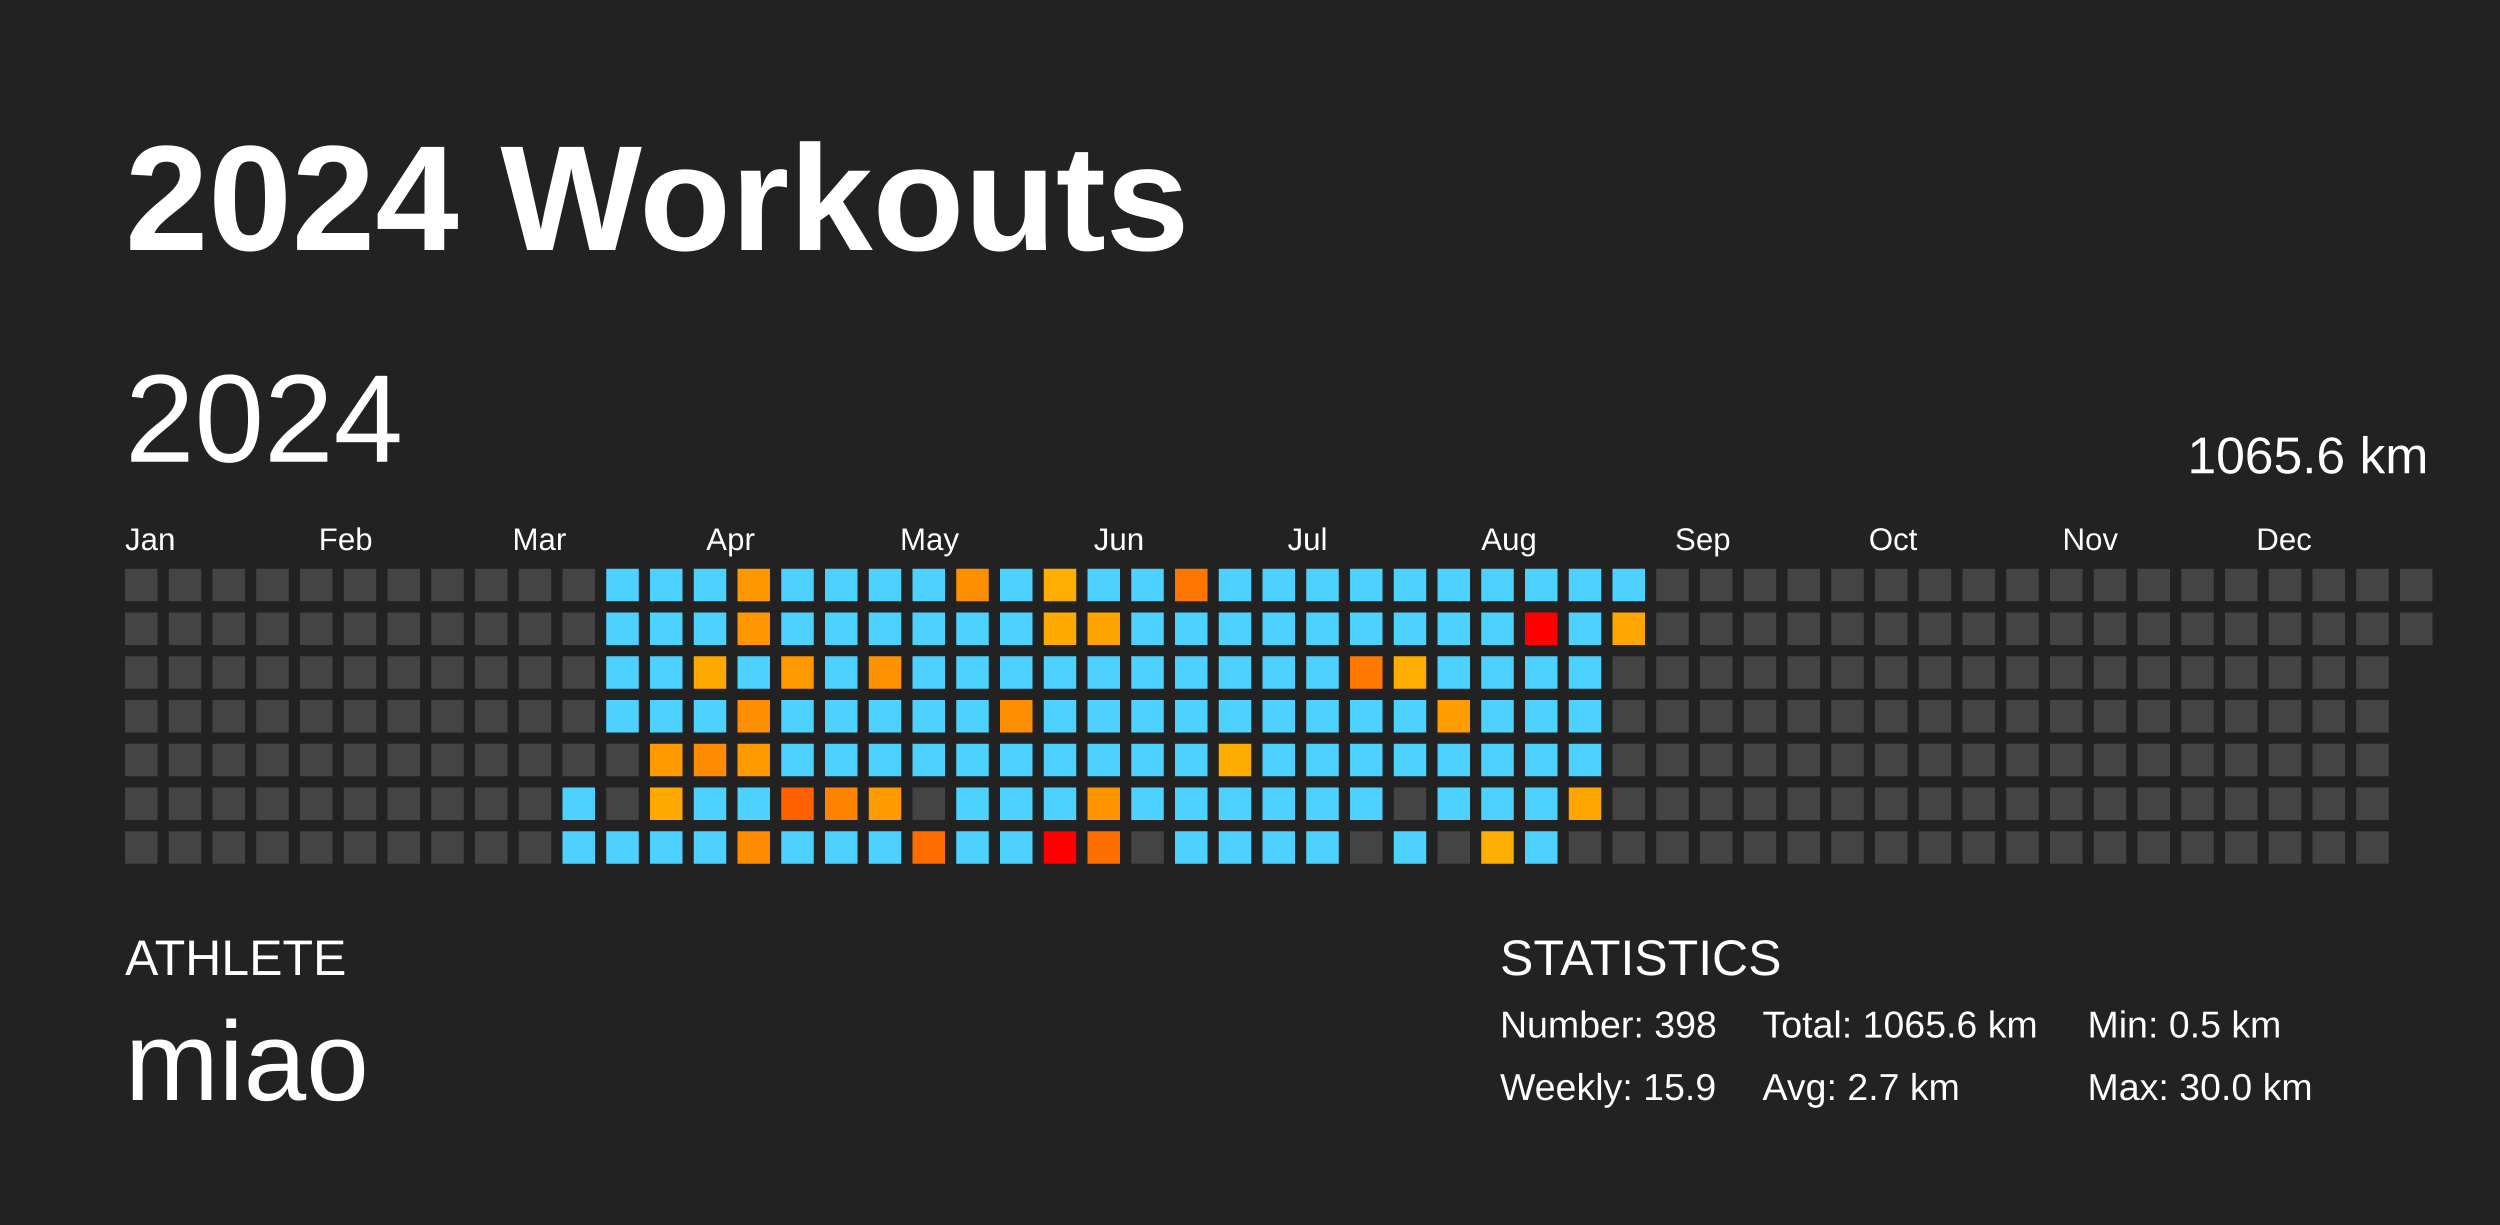
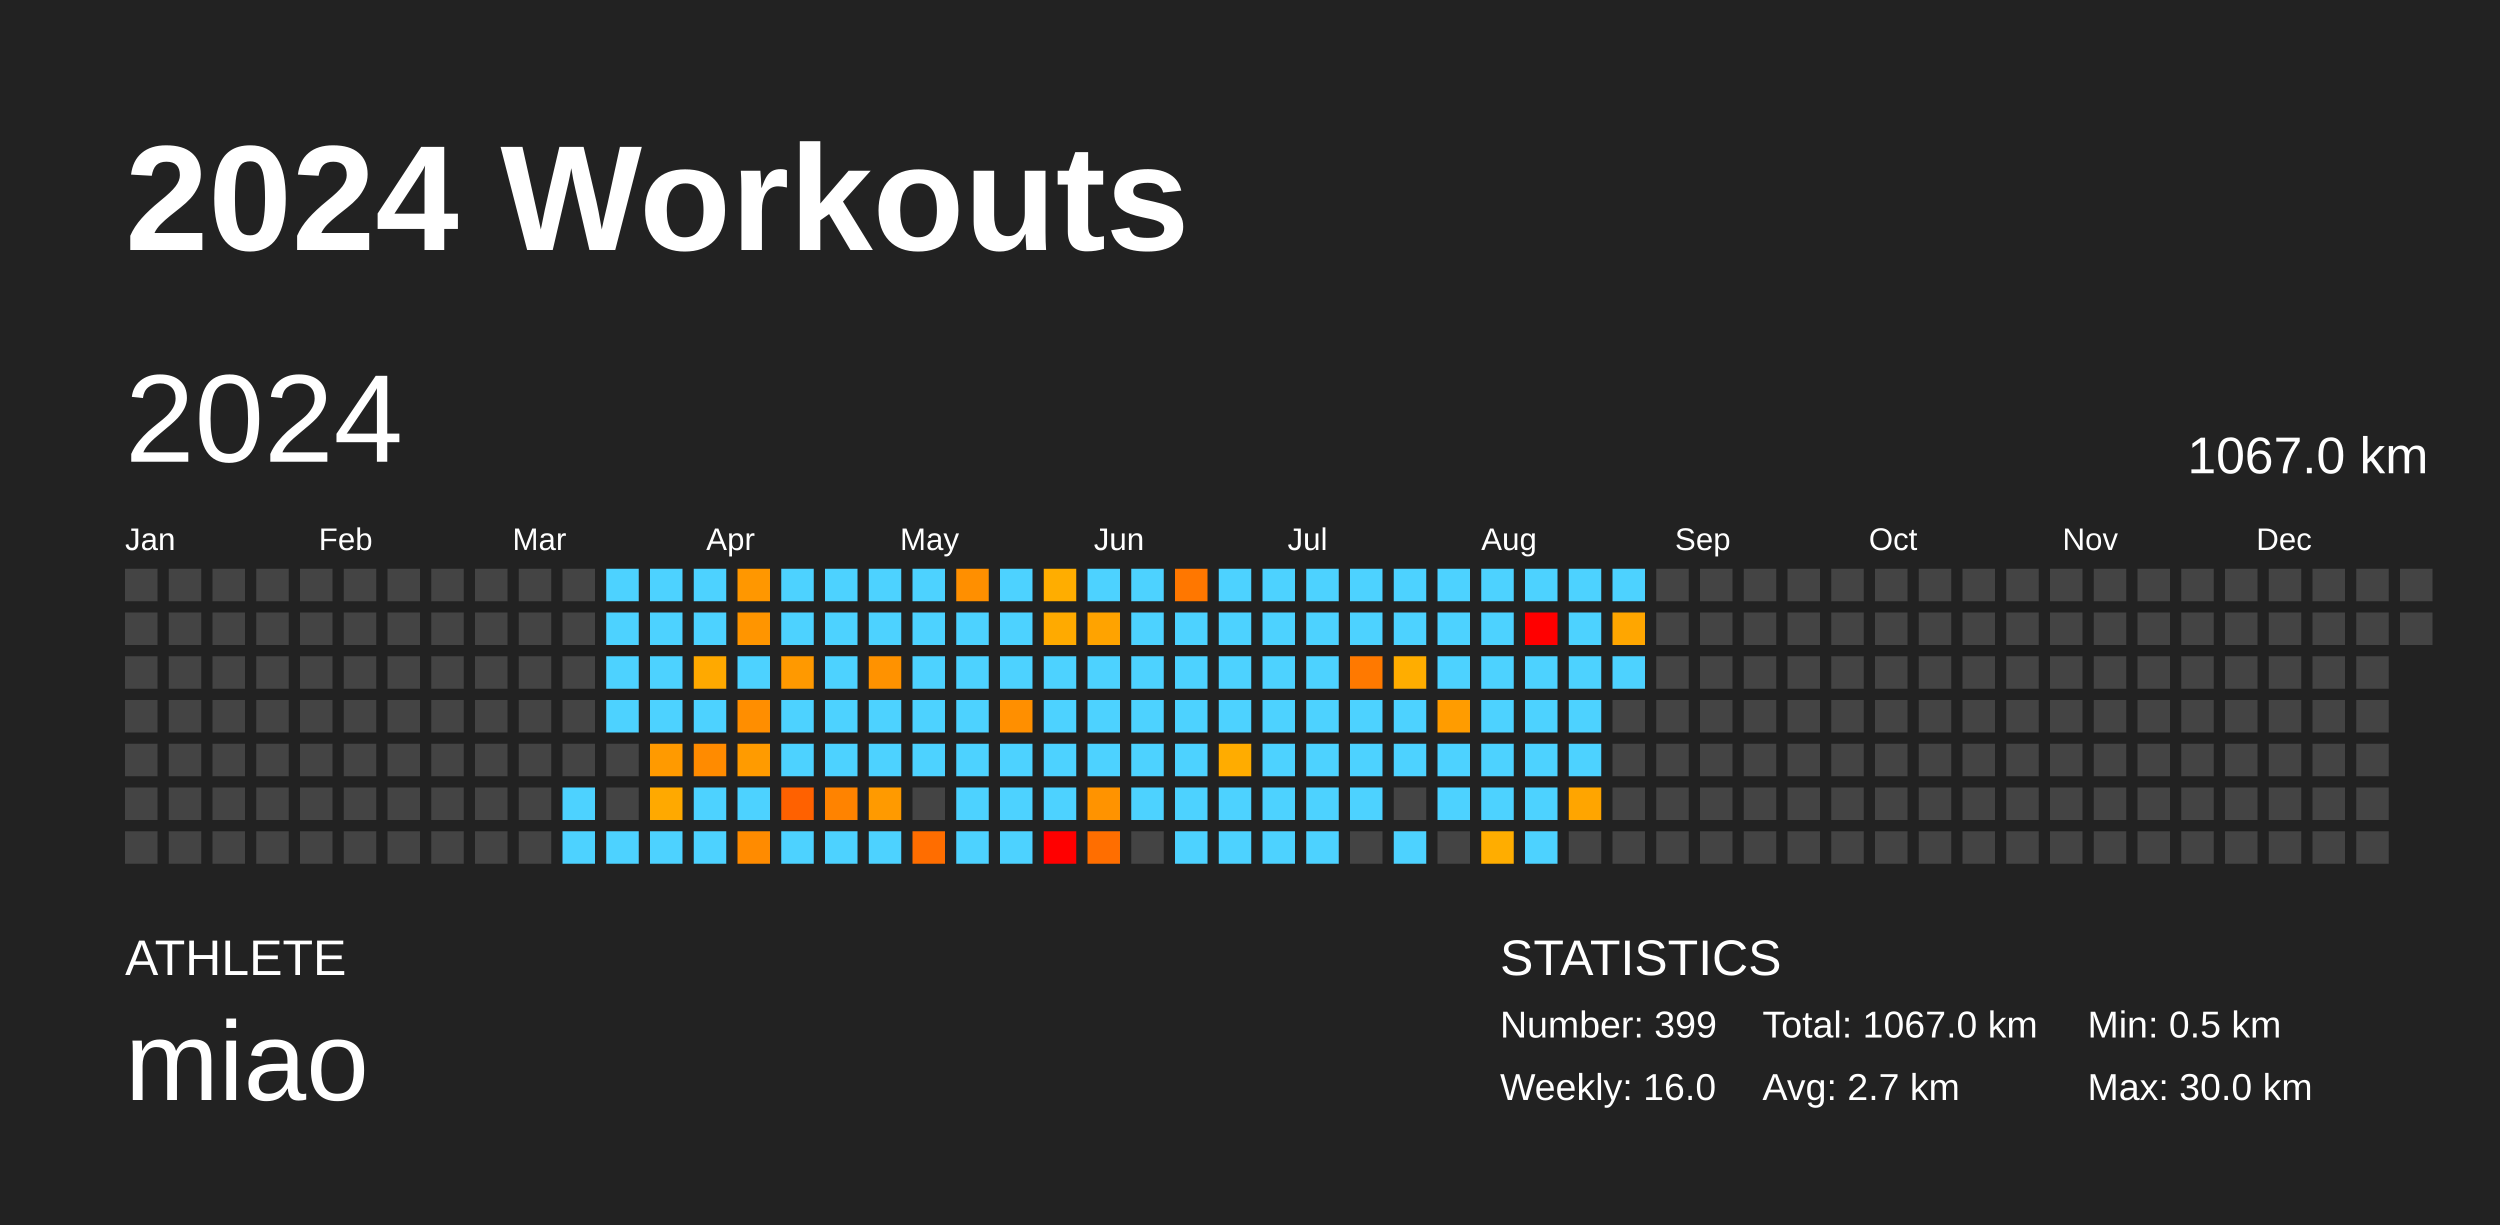
<svg xmlns="http://www.w3.org/2000/svg" baseProfile="full" height="98mm" version="1.1" viewBox="0,0,200,98" width="200mm">
  <defs />
  <rect fill="#222222" height="98" width="200" x="0" y="0" />
  <text fill="#FFFFFF" style="font-size:12px; font-family:Arial; font-weight:bold;" x="10" y="20">2024 Workouts</text>
  <text fill="#FFFFFF" style="font-size:4px; font-family:Arial" x="10" y="78">ATHLETE</text>
  <text fill="#FFFFFF" style="font-size:9px; font-family:Arial" x="10" y="88">miao</text>
  <text fill="#FFFFFF" style="font-size:4px; font-family:Arial" x="120" y="78">STATISTICS</text>
-   <text fill="#FFFFFF" style="font-size:3px; font-family:Arial" x="120" y="83">Number: 398</text>
-   <text fill="#FFFFFF" style="font-size:3px; font-family:Arial" x="120" y="88">Weekly: 15.9</text>
-   <text fill="#FFFFFF" style="font-size:3px; font-family:Arial" x="141" y="83">Total: 1065.6 km</text>
+   <text fill="#FFFFFF" style="font-size:3px; font-family:Arial" x="120" y="83">Number: 399</text>
+   <text fill="#FFFFFF" style="font-size:3px; font-family:Arial" x="120" y="88">Weekly: 16.0</text>
+   <text fill="#FFFFFF" style="font-size:3px; font-family:Arial" x="141" y="83">Total: 1067.0 km</text>
  <text fill="#FFFFFF" style="font-size:3px; font-family:Arial" x="141" y="88">Avg: 2.7 km</text>
  <text fill="#FFFFFF" style="font-size:3px; font-family:Arial" x="167" y="83">Min: 0.5 km</text>
  <text fill="#FFFFFF" style="font-size:3px; font-family:Arial" x="167" y="88">Max: 30.0 km</text>
  <text dominant-baseline="hanging" fill="#FFFFFF" style="font-size:10.0px; font-family:Arial;" x="10" y="30">2024</text>
-   <text dominant-baseline="hanging" fill="#FFFFFF" style="font-size:4.125px; font-family:Arial;" x="175" y="35">1065.6 km</text>
+   <text dominant-baseline="hanging" fill="#FFFFFF" style="font-size:4.125px; font-family:Arial;" x="175" y="35">1067.0 km</text>
  <text fill="#FFFFFF" style="font-size:2.5px; font-family:Arial" x="10.0" y="44">Jan</text>
  <text fill="#FFFFFF" style="font-size:2.5px; font-family:Arial" x="25.5" y="44">Feb</text>
  <text fill="#FFFFFF" style="font-size:2.5px; font-family:Arial" x="41.0" y="44">Mar</text>
  <text fill="#FFFFFF" style="font-size:2.5px; font-family:Arial" x="56.5" y="44">Apr</text>
  <text fill="#FFFFFF" style="font-size:2.5px; font-family:Arial" x="72.0" y="44">May</text>
  <text fill="#FFFFFF" style="font-size:2.5px; font-family:Arial" x="87.5" y="44">Jun</text>
  <text fill="#FFFFFF" style="font-size:2.5px; font-family:Arial" x="103.0" y="44">Jul</text>
  <text fill="#FFFFFF" style="font-size:2.5px; font-family:Arial" x="118.5" y="44">Aug</text>
  <text fill="#FFFFFF" style="font-size:2.5px; font-family:Arial" x="134.0" y="44">Sep</text>
  <text fill="#FFFFFF" style="font-size:2.5px; font-family:Arial" x="149.5" y="44">Oct</text>
  <text fill="#FFFFFF" style="font-size:2.5px; font-family:Arial" x="165.0" y="44">Nov</text>
  <text fill="#FFFFFF" style="font-size:2.5px; font-family:Arial" x="180.5" y="44">Dec</text>
  <rect fill="#444444" height="2.6" width="2.6" x="10.0" y="45.5" />
  <rect fill="#444444" height="2.6" width="2.6" x="10.0" y="49.0" />
  <rect fill="#444444" height="2.6" width="2.6" x="10.0" y="52.5" />
  <rect fill="#444444" height="2.6" width="2.6" x="10.0" y="56.0" />
  <rect fill="#444444" height="2.6" width="2.6" x="10.0" y="59.5" />
  <rect fill="#444444" height="2.6" width="2.6" x="10.0" y="63.0" />
  <rect fill="#444444" height="2.6" width="2.6" x="10.0" y="66.5" />
  <rect fill="#444444" height="2.6" width="2.6" x="13.5" y="45.5" />
  <rect fill="#444444" height="2.6" width="2.6" x="13.5" y="49.0" />
  <rect fill="#444444" height="2.6" width="2.6" x="13.5" y="52.5" />
  <rect fill="#444444" height="2.6" width="2.6" x="13.5" y="56.0" />
  <rect fill="#444444" height="2.6" width="2.6" x="13.5" y="59.5" />
  <rect fill="#444444" height="2.6" width="2.6" x="13.5" y="63.0" />
  <rect fill="#444444" height="2.6" width="2.6" x="13.5" y="66.5" />
  <rect fill="#444444" height="2.6" width="2.6" x="17.0" y="45.5" />
  <rect fill="#444444" height="2.6" width="2.6" x="17.0" y="49.0" />
  <rect fill="#444444" height="2.6" width="2.6" x="17.0" y="52.5" />
  <rect fill="#444444" height="2.6" width="2.6" x="17.0" y="56.0" />
  <rect fill="#444444" height="2.6" width="2.6" x="17.0" y="59.5" />
  <rect fill="#444444" height="2.6" width="2.6" x="17.0" y="63.0" />
  <rect fill="#444444" height="2.6" width="2.6" x="17.0" y="66.5" />
  <rect fill="#444444" height="2.6" width="2.6" x="20.5" y="45.5" />
  <rect fill="#444444" height="2.6" width="2.6" x="20.5" y="49.0" />
  <rect fill="#444444" height="2.6" width="2.6" x="20.5" y="52.5" />
  <rect fill="#444444" height="2.6" width="2.6" x="20.5" y="56.0" />
  <rect fill="#444444" height="2.6" width="2.6" x="20.5" y="59.5" />
  <rect fill="#444444" height="2.6" width="2.6" x="20.5" y="63.0" />
  <rect fill="#444444" height="2.6" width="2.6" x="20.5" y="66.5" />
  <rect fill="#444444" height="2.6" width="2.6" x="24.0" y="45.5" />
  <rect fill="#444444" height="2.6" width="2.6" x="24.0" y="49.0" />
  <rect fill="#444444" height="2.6" width="2.6" x="24.0" y="52.5" />
  <rect fill="#444444" height="2.6" width="2.6" x="24.0" y="56.0" />
  <rect fill="#444444" height="2.6" width="2.6" x="24.0" y="59.5" />
  <rect fill="#444444" height="2.6" width="2.6" x="24.0" y="63.0" />
  <rect fill="#444444" height="2.6" width="2.6" x="24.0" y="66.5" />
  <rect fill="#444444" height="2.6" width="2.6" x="27.5" y="45.5" />
  <rect fill="#444444" height="2.6" width="2.6" x="27.5" y="49.0" />
  <rect fill="#444444" height="2.6" width="2.6" x="27.5" y="52.5" />
  <rect fill="#444444" height="2.6" width="2.6" x="27.5" y="56.0" />
  <rect fill="#444444" height="2.6" width="2.6" x="27.5" y="59.5" />
  <rect fill="#444444" height="2.6" width="2.6" x="27.5" y="63.0" />
  <rect fill="#444444" height="2.6" width="2.6" x="27.5" y="66.5" />
  <rect fill="#444444" height="2.6" width="2.6" x="31.0" y="45.5" />
  <rect fill="#444444" height="2.6" width="2.6" x="31.0" y="49.0" />
  <rect fill="#444444" height="2.6" width="2.6" x="31.0" y="52.5" />
  <rect fill="#444444" height="2.6" width="2.6" x="31.0" y="56.0" />
  <rect fill="#444444" height="2.6" width="2.6" x="31.0" y="59.5" />
  <rect fill="#444444" height="2.6" width="2.6" x="31.0" y="63.0" />
  <rect fill="#444444" height="2.6" width="2.6" x="31.0" y="66.5" />
  <rect fill="#444444" height="2.6" width="2.6" x="34.5" y="45.5" />
  <rect fill="#444444" height="2.6" width="2.6" x="34.5" y="49.0" />
  <rect fill="#444444" height="2.6" width="2.6" x="34.5" y="52.5" />
  <rect fill="#444444" height="2.6" width="2.6" x="34.5" y="56.0" />
  <rect fill="#444444" height="2.6" width="2.6" x="34.5" y="59.5" />
  <rect fill="#444444" height="2.6" width="2.6" x="34.5" y="63.0" />
  <rect fill="#444444" height="2.6" width="2.6" x="34.5" y="66.5" />
  <rect fill="#444444" height="2.6" width="2.6" x="38.0" y="45.5" />
  <rect fill="#444444" height="2.6" width="2.6" x="38.0" y="49.0" />
  <rect fill="#444444" height="2.6" width="2.6" x="38.0" y="52.5" />
  <rect fill="#444444" height="2.6" width="2.6" x="38.0" y="56.0" />
  <rect fill="#444444" height="2.6" width="2.6" x="38.0" y="59.5" />
  <rect fill="#444444" height="2.6" width="2.6" x="38.0" y="63.0" />
  <rect fill="#444444" height="2.6" width="2.6" x="38.0" y="66.5" />
  <rect fill="#444444" height="2.6" width="2.6" x="41.5" y="45.5" />
  <rect fill="#444444" height="2.6" width="2.6" x="41.5" y="49.0" />
  <rect fill="#444444" height="2.6" width="2.6" x="41.5" y="52.5" />
  <rect fill="#444444" height="2.6" width="2.6" x="41.5" y="56.0" />
  <rect fill="#444444" height="2.6" width="2.6" x="41.5" y="59.5" />
  <rect fill="#444444" height="2.6" width="2.6" x="41.5" y="63.0" />
  <rect fill="#444444" height="2.6" width="2.6" x="41.5" y="66.5" />
  <rect fill="#444444" height="2.6" width="2.6" x="45.0" y="45.5" />
  <rect fill="#444444" height="2.6" width="2.6" x="45.0" y="49.0" />
  <rect fill="#444444" height="2.6" width="2.6" x="45.0" y="52.5" />
  <rect fill="#444444" height="2.6" width="2.6" x="45.0" y="56.0" />
  <rect fill="#444444" height="2.6" width="2.6" x="45.0" y="59.5" />
  <rect fill="#4dd2ff" height="2.6" width="2.6" x="45.0" y="63.0" />
  <rect fill="#4dd2ff" height="2.6" width="2.6" x="45.0" y="66.5" />
  <rect fill="#4dd2ff" height="2.6" width="2.6" x="48.5" y="45.5" />
  <rect fill="#4dd2ff" height="2.6" width="2.6" x="48.5" y="49.0" />
  <rect fill="#4dd2ff" height="2.6" width="2.6" x="48.5" y="52.5" />
  <rect fill="#4dd2ff" height="2.6" width="2.6" x="48.5" y="56.0" />
  <rect fill="#444444" height="2.6" width="2.6" x="48.5" y="59.5" />
  <rect fill="#444444" height="2.6" width="2.6" x="48.5" y="63.0" />
  <rect fill="#4dd2ff" height="2.6" width="2.6" x="48.5" y="66.5" />
  <rect fill="#4dd2ff" height="2.6" width="2.6" x="52.0" y="45.5" />
  <rect fill="#4dd2ff" height="2.6" width="2.6" x="52.0" y="49.0" />
  <rect fill="#4dd2ff" height="2.6" width="2.6" x="52.0" y="52.5" />
  <rect fill="#4dd2ff" height="2.6" width="2.6" x="52.0" y="56.0" />
  <rect fill="#ff9a00" height="2.6" width="2.6" x="52.0" y="59.5" />
  <rect fill="#ffa900" height="2.6" width="2.6" x="52.0" y="63.0" />
  <rect fill="#4dd2ff" height="2.6" width="2.6" x="52.0" y="66.5" />
  <rect fill="#4dd2ff" height="2.6" width="2.6" x="55.5" y="45.5" />
  <rect fill="#4dd2ff" height="2.6" width="2.6" x="55.5" y="49.0" />
  <rect fill="#ffa900" height="2.6" width="2.6" x="55.5" y="52.5" />
  <rect fill="#4dd2ff" height="2.6" width="2.6" x="55.5" y="56.0" />
  <rect fill="#ff8b00" height="2.6" width="2.6" x="55.5" y="59.5" />
  <rect fill="#4dd2ff" height="2.6" width="2.6" x="55.5" y="63.0" />
  <rect fill="#4dd2ff" height="2.6" width="2.6" x="55.5" y="66.5" />
  <rect fill="#ff9700" height="2.6" width="2.6" x="59.0" y="45.5" />
  <rect fill="#ff9500" height="2.6" width="2.6" x="59.0" y="49.0" />
  <rect fill="#4dd2ff" height="2.6" width="2.6" x="59.0" y="52.5" />
  <rect fill="#ff8e00" height="2.6" width="2.6" x="59.0" y="56.0" />
  <rect fill="#ff9b00" height="2.6" width="2.6" x="59.0" y="59.5" />
  <rect fill="#4dd2ff" height="2.6" width="2.6" x="59.0" y="63.0" />
  <rect fill="#ff8b00" height="2.6" width="2.6" x="59.0" y="66.5" />
  <rect fill="#4dd2ff" height="2.6" width="2.6" x="62.5" y="45.5" />
  <rect fill="#4dd2ff" height="2.6" width="2.6" x="62.5" y="49.0" />
  <rect fill="#ff9900" height="2.6" width="2.6" x="62.5" y="52.5" />
  <rect fill="#4dd2ff" height="2.6" width="2.6" x="62.5" y="56.0" />
  <rect fill="#4dd2ff" height="2.6" width="2.6" x="62.5" y="59.5" />
  <rect fill="#ff6100" height="2.6" width="2.6" x="62.5" y="63.0" />
  <rect fill="#4dd2ff" height="2.6" width="2.6" x="62.5" y="66.5" />
  <rect fill="#4dd2ff" height="2.6" width="2.6" x="66.0" y="45.5" />
  <rect fill="#4dd2ff" height="2.6" width="2.6" x="66.0" y="49.0" />
  <rect fill="#4dd2ff" height="2.6" width="2.6" x="66.0" y="52.5" />
  <rect fill="#4dd2ff" height="2.6" width="2.6" x="66.0" y="56.0" />
  <rect fill="#4dd2ff" height="2.6" width="2.6" x="66.0" y="59.5" />
  <rect fill="#ff8300" height="2.6" width="2.6" x="66.0" y="63.0" />
  <rect fill="#4dd2ff" height="2.6" width="2.6" x="66.0" y="66.5" />
  <rect fill="#4dd2ff" height="2.6" width="2.6" x="69.5" y="45.5" />
  <rect fill="#4dd2ff" height="2.6" width="2.6" x="69.5" y="49.0" />
  <rect fill="#ff9200" height="2.6" width="2.6" x="69.5" y="52.5" />
  <rect fill="#4dd2ff" height="2.6" width="2.6" x="69.5" y="56.0" />
  <rect fill="#4dd2ff" height="2.6" width="2.6" x="69.5" y="59.5" />
  <rect fill="#ff9a00" height="2.6" width="2.6" x="69.5" y="63.0" />
  <rect fill="#4dd2ff" height="2.6" width="2.6" x="69.5" y="66.5" />
  <rect fill="#4dd2ff" height="2.6" width="2.6" x="73.0" y="45.5" />
  <rect fill="#4dd2ff" height="2.6" width="2.6" x="73.0" y="49.0" />
  <rect fill="#4dd2ff" height="2.6" width="2.6" x="73.0" y="52.5" />
  <rect fill="#4dd2ff" height="2.6" width="2.6" x="73.0" y="56.0" />
  <rect fill="#4dd2ff" height="2.6" width="2.6" x="73.0" y="59.5" />
  <rect fill="#444444" height="2.6" width="2.6" x="73.0" y="63.0" />
  <rect fill="#ff6d00" height="2.6" width="2.6" x="73.0" y="66.5" />
  <rect fill="#ff8f00" height="2.6" width="2.6" x="76.5" y="45.5" />
  <rect fill="#4dd2ff" height="2.6" width="2.6" x="76.5" y="49.0" />
  <rect fill="#4dd2ff" height="2.6" width="2.6" x="76.5" y="52.5" />
  <rect fill="#4dd2ff" height="2.6" width="2.6" x="76.5" y="56.0" />
  <rect fill="#4dd2ff" height="2.6" width="2.6" x="76.5" y="59.5" />
  <rect fill="#4dd2ff" height="2.6" width="2.6" x="76.5" y="63.0" />
  <rect fill="#4dd2ff" height="2.6" width="2.6" x="76.5" y="66.5" />
  <rect fill="#4dd2ff" height="2.6" width="2.6" x="80.0" y="45.5" />
  <rect fill="#4dd2ff" height="2.6" width="2.6" x="80.0" y="49.0" />
  <rect fill="#4dd2ff" height="2.6" width="2.6" x="80.0" y="52.5" />
  <rect fill="#ff8f00" height="2.6" width="2.6" x="80.0" y="56.0" />
  <rect fill="#4dd2ff" height="2.6" width="2.6" x="80.0" y="59.5" />
  <rect fill="#4dd2ff" height="2.6" width="2.6" x="80.0" y="63.0" />
  <rect fill="#4dd2ff" height="2.6" width="2.6" x="80.0" y="66.5" />
  <rect fill="#ffad00" height="2.6" width="2.6" x="83.5" y="45.5" />
  <rect fill="#ffaa00" height="2.6" width="2.6" x="83.5" y="49.0" />
  <rect fill="#4dd2ff" height="2.6" width="2.6" x="83.5" y="52.5" />
  <rect fill="#4dd2ff" height="2.6" width="2.6" x="83.5" y="56.0" />
  <rect fill="#4dd2ff" height="2.6" width="2.6" x="83.5" y="59.5" />
  <rect fill="#4dd2ff" height="2.6" width="2.6" x="83.5" y="63.0" />
  <rect fill="red" height="2.6" width="2.6" x="83.5" y="66.5" />
  <rect fill="#4dd2ff" height="2.6" width="2.6" x="87.0" y="45.5" />
  <rect fill="#ffa300" height="2.6" width="2.6" x="87.0" y="49.0" />
  <rect fill="#4dd2ff" height="2.6" width="2.6" x="87.0" y="52.5" />
  <rect fill="#4dd2ff" height="2.6" width="2.6" x="87.0" y="56.0" />
  <rect fill="#4dd2ff" height="2.6" width="2.6" x="87.0" y="59.5" />
  <rect fill="#ff9300" height="2.6" width="2.6" x="87.0" y="63.0" />
  <rect fill="#ff6e00" height="2.6" width="2.6" x="87.0" y="66.5" />
  <rect fill="#4dd2ff" height="2.6" width="2.6" x="90.5" y="45.5" />
  <rect fill="#4dd2ff" height="2.6" width="2.6" x="90.5" y="49.0" />
  <rect fill="#4dd2ff" height="2.6" width="2.6" x="90.5" y="52.5" />
  <rect fill="#4dd2ff" height="2.6" width="2.6" x="90.5" y="56.0" />
  <rect fill="#4dd2ff" height="2.6" width="2.6" x="90.5" y="59.5" />
  <rect fill="#4dd2ff" height="2.6" width="2.6" x="90.5" y="63.0" />
  <rect fill="#444444" height="2.6" width="2.6" x="90.5" y="66.5" />
  <rect fill="#ff7700" height="2.6" width="2.6" x="94.0" y="45.5" />
  <rect fill="#4dd2ff" height="2.6" width="2.6" x="94.0" y="49.0" />
  <rect fill="#4dd2ff" height="2.6" width="2.6" x="94.0" y="52.5" />
  <rect fill="#4dd2ff" height="2.6" width="2.6" x="94.0" y="56.0" />
  <rect fill="#4dd2ff" height="2.6" width="2.6" x="94.0" y="59.5" />
  <rect fill="#4dd2ff" height="2.6" width="2.6" x="94.0" y="63.0" />
  <rect fill="#4dd2ff" height="2.6" width="2.6" x="94.0" y="66.5" />
  <rect fill="#4dd2ff" height="2.6" width="2.6" x="97.5" y="45.5" />
  <rect fill="#4dd2ff" height="2.6" width="2.6" x="97.5" y="49.0" />
  <rect fill="#4dd2ff" height="2.6" width="2.6" x="97.5" y="52.5" />
  <rect fill="#4dd2ff" height="2.6" width="2.6" x="97.5" y="56.0" />
  <rect fill="#ffac00" height="2.6" width="2.6" x="97.5" y="59.5" />
  <rect fill="#4dd2ff" height="2.6" width="2.6" x="97.5" y="63.0" />
  <rect fill="#4dd2ff" height="2.6" width="2.6" x="97.5" y="66.5" />
  <rect fill="#4dd2ff" height="2.6" width="2.6" x="101.0" y="45.5" />
  <rect fill="#4dd2ff" height="2.6" width="2.6" x="101.0" y="49.0" />
  <rect fill="#4dd2ff" height="2.6" width="2.6" x="101.0" y="52.5" />
  <rect fill="#4dd2ff" height="2.6" width="2.6" x="101.0" y="56.0" />
  <rect fill="#4dd2ff" height="2.6" width="2.6" x="101.0" y="59.5" />
  <rect fill="#4dd2ff" height="2.6" width="2.6" x="101.0" y="63.0" />
  <rect fill="#4dd2ff" height="2.6" width="2.6" x="101.0" y="66.5" />
  <rect fill="#4dd2ff" height="2.6" width="2.6" x="104.5" y="45.5" />
  <rect fill="#4dd2ff" height="2.6" width="2.6" x="104.5" y="49.0" />
  <rect fill="#4dd2ff" height="2.6" width="2.6" x="104.5" y="52.5" />
  <rect fill="#4dd2ff" height="2.6" width="2.6" x="104.5" y="56.0" />
  <rect fill="#4dd2ff" height="2.6" width="2.6" x="104.5" y="59.5" />
  <rect fill="#4dd2ff" height="2.6" width="2.6" x="104.5" y="63.0" />
  <rect fill="#4dd2ff" height="2.6" width="2.6" x="104.5" y="66.5" />
  <rect fill="#4dd2ff" height="2.6" width="2.6" x="108.0" y="45.5" />
  <rect fill="#4dd2ff" height="2.6" width="2.6" x="108.0" y="49.0" />
  <rect fill="#ff7900" height="2.6" width="2.6" x="108.0" y="52.5" />
  <rect fill="#4dd2ff" height="2.6" width="2.6" x="108.0" y="56.0" />
  <rect fill="#4dd2ff" height="2.6" width="2.6" x="108.0" y="59.5" />
  <rect fill="#4dd2ff" height="2.6" width="2.6" x="108.0" y="63.0" />
  <rect fill="#444444" height="2.6" width="2.6" x="108.0" y="66.5" />
  <rect fill="#4dd2ff" height="2.6" width="2.6" x="111.5" y="45.5" />
  <rect fill="#4dd2ff" height="2.6" width="2.6" x="111.5" y="49.0" />
  <rect fill="#ffad00" height="2.6" width="2.6" x="111.5" y="52.5" />
  <rect fill="#4dd2ff" height="2.6" width="2.6" x="111.5" y="56.0" />
  <rect fill="#4dd2ff" height="2.6" width="2.6" x="111.5" y="59.5" />
  <rect fill="#444444" height="2.6" width="2.6" x="111.5" y="63.0" />
  <rect fill="#4dd2ff" height="2.6" width="2.6" x="111.5" y="66.5" />
  <rect fill="#4dd2ff" height="2.6" width="2.6" x="115.0" y="45.5" />
  <rect fill="#4dd2ff" height="2.6" width="2.6" x="115.0" y="49.0" />
  <rect fill="#4dd2ff" height="2.6" width="2.6" x="115.0" y="52.5" />
  <rect fill="#ff9c00" height="2.6" width="2.6" x="115.0" y="56.0" />
  <rect fill="#4dd2ff" height="2.6" width="2.6" x="115.0" y="59.5" />
  <rect fill="#4dd2ff" height="2.6" width="2.6" x="115.0" y="63.0" />
  <rect fill="#444444" height="2.6" width="2.6" x="115.0" y="66.5" />
  <rect fill="#4dd2ff" height="2.6" width="2.6" x="118.5" y="45.5" />
  <rect fill="#4dd2ff" height="2.6" width="2.6" x="118.5" y="49.0" />
  <rect fill="#4dd2ff" height="2.6" width="2.6" x="118.5" y="52.5" />
  <rect fill="#4dd2ff" height="2.6" width="2.6" x="118.5" y="56.0" />
  <rect fill="#4dd2ff" height="2.6" width="2.6" x="118.5" y="59.5" />
  <rect fill="#4dd2ff" height="2.6" width="2.6" x="118.5" y="63.0" />
  <rect fill="#ffad00" height="2.6" width="2.6" x="118.5" y="66.5" />
  <rect fill="#4dd2ff" height="2.6" width="2.6" x="122.0" y="45.5" />
  <rect fill="red" height="2.6" width="2.6" x="122.0" y="49.0" />
  <rect fill="#4dd2ff" height="2.6" width="2.6" x="122.0" y="52.5" />
  <rect fill="#4dd2ff" height="2.6" width="2.6" x="122.0" y="56.0" />
  <rect fill="#4dd2ff" height="2.6" width="2.6" x="122.0" y="59.5" />
  <rect fill="#4dd2ff" height="2.6" width="2.6" x="122.0" y="63.0" />
  <rect fill="#4dd2ff" height="2.6" width="2.6" x="122.0" y="66.5" />
  <rect fill="#4dd2ff" height="2.6" width="2.6" x="125.5" y="45.5" />
  <rect fill="#4dd2ff" height="2.6" width="2.6" x="125.5" y="49.0" />
  <rect fill="#4dd2ff" height="2.6" width="2.6" x="125.5" y="52.5" />
  <rect fill="#4dd2ff" height="2.6" width="2.6" x="125.5" y="56.0" />
  <rect fill="#4dd2ff" height="2.6" width="2.6" x="125.5" y="59.5" />
  <rect fill="#ffa500" height="2.6" width="2.6" x="125.5" y="63.0" />
  <rect fill="#444444" height="2.6" width="2.6" x="125.5" y="66.5" />
  <rect fill="#4dd2ff" height="2.6" width="2.6" x="129.0" y="45.5" />
  <rect fill="#ffa600" height="2.6" width="2.6" x="129.0" y="49.0" />
-   <rect fill="#444444" height="2.6" width="2.6" x="129.0" y="52.5" />
+   <rect fill="#4dd2ff" height="2.6" width="2.6" x="129.0" y="52.5" />
  <rect fill="#444444" height="2.6" width="2.6" x="129.0" y="56.0" />
  <rect fill="#444444" height="2.6" width="2.6" x="129.0" y="59.5" />
  <rect fill="#444444" height="2.6" width="2.6" x="129.0" y="63.0" />
  <rect fill="#444444" height="2.6" width="2.6" x="129.0" y="66.5" />
  <rect fill="#444444" height="2.6" width="2.6" x="132.5" y="45.5" />
  <rect fill="#444444" height="2.6" width="2.6" x="132.5" y="49.0" />
  <rect fill="#444444" height="2.6" width="2.6" x="132.5" y="52.5" />
  <rect fill="#444444" height="2.6" width="2.6" x="132.5" y="56.0" />
  <rect fill="#444444" height="2.6" width="2.6" x="132.5" y="59.5" />
  <rect fill="#444444" height="2.6" width="2.6" x="132.5" y="63.0" />
  <rect fill="#444444" height="2.6" width="2.6" x="132.5" y="66.5" />
  <rect fill="#444444" height="2.6" width="2.6" x="136.0" y="45.5" />
  <rect fill="#444444" height="2.6" width="2.6" x="136.0" y="49.0" />
  <rect fill="#444444" height="2.6" width="2.6" x="136.0" y="52.5" />
  <rect fill="#444444" height="2.6" width="2.6" x="136.0" y="56.0" />
  <rect fill="#444444" height="2.6" width="2.6" x="136.0" y="59.5" />
  <rect fill="#444444" height="2.6" width="2.6" x="136.0" y="63.0" />
  <rect fill="#444444" height="2.6" width="2.6" x="136.0" y="66.5" />
  <rect fill="#444444" height="2.6" width="2.6" x="139.5" y="45.5" />
  <rect fill="#444444" height="2.6" width="2.6" x="139.5" y="49.0" />
  <rect fill="#444444" height="2.6" width="2.6" x="139.5" y="52.5" />
  <rect fill="#444444" height="2.6" width="2.6" x="139.5" y="56.0" />
  <rect fill="#444444" height="2.6" width="2.6" x="139.5" y="59.5" />
  <rect fill="#444444" height="2.6" width="2.6" x="139.5" y="63.0" />
  <rect fill="#444444" height="2.6" width="2.6" x="139.5" y="66.5" />
  <rect fill="#444444" height="2.6" width="2.6" x="143.0" y="45.5" />
  <rect fill="#444444" height="2.6" width="2.6" x="143.0" y="49.0" />
  <rect fill="#444444" height="2.6" width="2.6" x="143.0" y="52.5" />
  <rect fill="#444444" height="2.6" width="2.6" x="143.0" y="56.0" />
  <rect fill="#444444" height="2.6" width="2.6" x="143.0" y="59.5" />
  <rect fill="#444444" height="2.6" width="2.6" x="143.0" y="63.0" />
  <rect fill="#444444" height="2.6" width="2.6" x="143.0" y="66.5" />
  <rect fill="#444444" height="2.6" width="2.6" x="146.5" y="45.5" />
  <rect fill="#444444" height="2.6" width="2.6" x="146.5" y="49.0" />
  <rect fill="#444444" height="2.6" width="2.6" x="146.5" y="52.5" />
  <rect fill="#444444" height="2.6" width="2.6" x="146.5" y="56.0" />
  <rect fill="#444444" height="2.6" width="2.6" x="146.5" y="59.5" />
  <rect fill="#444444" height="2.6" width="2.6" x="146.5" y="63.0" />
  <rect fill="#444444" height="2.6" width="2.6" x="146.5" y="66.5" />
  <rect fill="#444444" height="2.6" width="2.6" x="150.0" y="45.5" />
  <rect fill="#444444" height="2.6" width="2.6" x="150.0" y="49.0" />
  <rect fill="#444444" height="2.6" width="2.6" x="150.0" y="52.5" />
  <rect fill="#444444" height="2.6" width="2.6" x="150.0" y="56.0" />
  <rect fill="#444444" height="2.6" width="2.6" x="150.0" y="59.5" />
  <rect fill="#444444" height="2.6" width="2.6" x="150.0" y="63.0" />
  <rect fill="#444444" height="2.6" width="2.6" x="150.0" y="66.5" />
  <rect fill="#444444" height="2.6" width="2.6" x="153.5" y="45.5" />
  <rect fill="#444444" height="2.6" width="2.6" x="153.5" y="49.0" />
  <rect fill="#444444" height="2.6" width="2.6" x="153.5" y="52.5" />
  <rect fill="#444444" height="2.6" width="2.6" x="153.5" y="56.0" />
  <rect fill="#444444" height="2.6" width="2.6" x="153.5" y="59.5" />
  <rect fill="#444444" height="2.6" width="2.6" x="153.5" y="63.0" />
  <rect fill="#444444" height="2.6" width="2.6" x="153.5" y="66.5" />
  <rect fill="#444444" height="2.6" width="2.6" x="157.0" y="45.5" />
  <rect fill="#444444" height="2.6" width="2.6" x="157.0" y="49.0" />
  <rect fill="#444444" height="2.6" width="2.6" x="157.0" y="52.5" />
  <rect fill="#444444" height="2.6" width="2.6" x="157.0" y="56.0" />
  <rect fill="#444444" height="2.6" width="2.6" x="157.0" y="59.5" />
  <rect fill="#444444" height="2.6" width="2.6" x="157.0" y="63.0" />
  <rect fill="#444444" height="2.6" width="2.6" x="157.0" y="66.5" />
  <rect fill="#444444" height="2.6" width="2.6" x="160.5" y="45.5" />
  <rect fill="#444444" height="2.6" width="2.6" x="160.5" y="49.0" />
  <rect fill="#444444" height="2.6" width="2.6" x="160.5" y="52.5" />
  <rect fill="#444444" height="2.6" width="2.6" x="160.5" y="56.0" />
  <rect fill="#444444" height="2.6" width="2.6" x="160.5" y="59.5" />
  <rect fill="#444444" height="2.6" width="2.6" x="160.5" y="63.0" />
  <rect fill="#444444" height="2.6" width="2.6" x="160.5" y="66.5" />
  <rect fill="#444444" height="2.6" width="2.6" x="164.0" y="45.5" />
  <rect fill="#444444" height="2.6" width="2.6" x="164.0" y="49.0" />
  <rect fill="#444444" height="2.6" width="2.6" x="164.0" y="52.5" />
  <rect fill="#444444" height="2.6" width="2.6" x="164.0" y="56.0" />
  <rect fill="#444444" height="2.6" width="2.6" x="164.0" y="59.5" />
  <rect fill="#444444" height="2.6" width="2.6" x="164.0" y="63.0" />
  <rect fill="#444444" height="2.6" width="2.6" x="164.0" y="66.5" />
  <rect fill="#444444" height="2.6" width="2.6" x="167.5" y="45.5" />
  <rect fill="#444444" height="2.6" width="2.6" x="167.5" y="49.0" />
  <rect fill="#444444" height="2.6" width="2.6" x="167.5" y="52.5" />
  <rect fill="#444444" height="2.6" width="2.6" x="167.5" y="56.0" />
  <rect fill="#444444" height="2.6" width="2.6" x="167.5" y="59.5" />
  <rect fill="#444444" height="2.6" width="2.6" x="167.5" y="63.0" />
  <rect fill="#444444" height="2.6" width="2.6" x="167.5" y="66.5" />
  <rect fill="#444444" height="2.6" width="2.6" x="171.0" y="45.5" />
  <rect fill="#444444" height="2.6" width="2.6" x="171.0" y="49.0" />
  <rect fill="#444444" height="2.6" width="2.6" x="171.0" y="52.5" />
  <rect fill="#444444" height="2.6" width="2.6" x="171.0" y="56.0" />
  <rect fill="#444444" height="2.6" width="2.6" x="171.0" y="59.5" />
  <rect fill="#444444" height="2.6" width="2.6" x="171.0" y="63.0" />
  <rect fill="#444444" height="2.6" width="2.6" x="171.0" y="66.5" />
  <rect fill="#444444" height="2.6" width="2.6" x="174.5" y="45.5" />
  <rect fill="#444444" height="2.6" width="2.6" x="174.5" y="49.0" />
  <rect fill="#444444" height="2.6" width="2.6" x="174.5" y="52.5" />
  <rect fill="#444444" height="2.6" width="2.6" x="174.5" y="56.0" />
  <rect fill="#444444" height="2.6" width="2.6" x="174.5" y="59.5" />
  <rect fill="#444444" height="2.6" width="2.6" x="174.5" y="63.0" />
  <rect fill="#444444" height="2.6" width="2.6" x="174.5" y="66.5" />
  <rect fill="#444444" height="2.6" width="2.6" x="178.0" y="45.5" />
  <rect fill="#444444" height="2.6" width="2.6" x="178.0" y="49.0" />
  <rect fill="#444444" height="2.6" width="2.6" x="178.0" y="52.5" />
  <rect fill="#444444" height="2.6" width="2.6" x="178.0" y="56.0" />
  <rect fill="#444444" height="2.6" width="2.6" x="178.0" y="59.5" />
  <rect fill="#444444" height="2.6" width="2.6" x="178.0" y="63.0" />
  <rect fill="#444444" height="2.6" width="2.6" x="178.0" y="66.5" />
  <rect fill="#444444" height="2.6" width="2.6" x="181.5" y="45.5" />
  <rect fill="#444444" height="2.6" width="2.6" x="181.5" y="49.0" />
  <rect fill="#444444" height="2.6" width="2.6" x="181.5" y="52.5" />
  <rect fill="#444444" height="2.6" width="2.6" x="181.5" y="56.0" />
  <rect fill="#444444" height="2.6" width="2.6" x="181.5" y="59.5" />
  <rect fill="#444444" height="2.6" width="2.6" x="181.5" y="63.0" />
  <rect fill="#444444" height="2.6" width="2.6" x="181.5" y="66.5" />
  <rect fill="#444444" height="2.6" width="2.6" x="185.0" y="45.5" />
  <rect fill="#444444" height="2.6" width="2.6" x="185.0" y="49.0" />
  <rect fill="#444444" height="2.6" width="2.6" x="185.0" y="52.5" />
  <rect fill="#444444" height="2.6" width="2.6" x="185.0" y="56.0" />
  <rect fill="#444444" height="2.6" width="2.6" x="185.0" y="59.5" />
  <rect fill="#444444" height="2.6" width="2.6" x="185.0" y="63.0" />
  <rect fill="#444444" height="2.6" width="2.6" x="185.0" y="66.5" />
  <rect fill="#444444" height="2.6" width="2.6" x="188.5" y="45.5" />
  <rect fill="#444444" height="2.6" width="2.6" x="188.5" y="49.0" />
  <rect fill="#444444" height="2.6" width="2.6" x="188.5" y="52.5" />
  <rect fill="#444444" height="2.6" width="2.6" x="188.5" y="56.0" />
  <rect fill="#444444" height="2.6" width="2.6" x="188.5" y="59.5" />
  <rect fill="#444444" height="2.6" width="2.6" x="188.5" y="63.0" />
  <rect fill="#444444" height="2.6" width="2.6" x="188.5" y="66.5" />
  <rect fill="#444444" height="2.6" width="2.6" x="192.0" y="45.5" />
  <rect fill="#444444" height="2.6" width="2.6" x="192.0" y="49.0" />
</svg>
